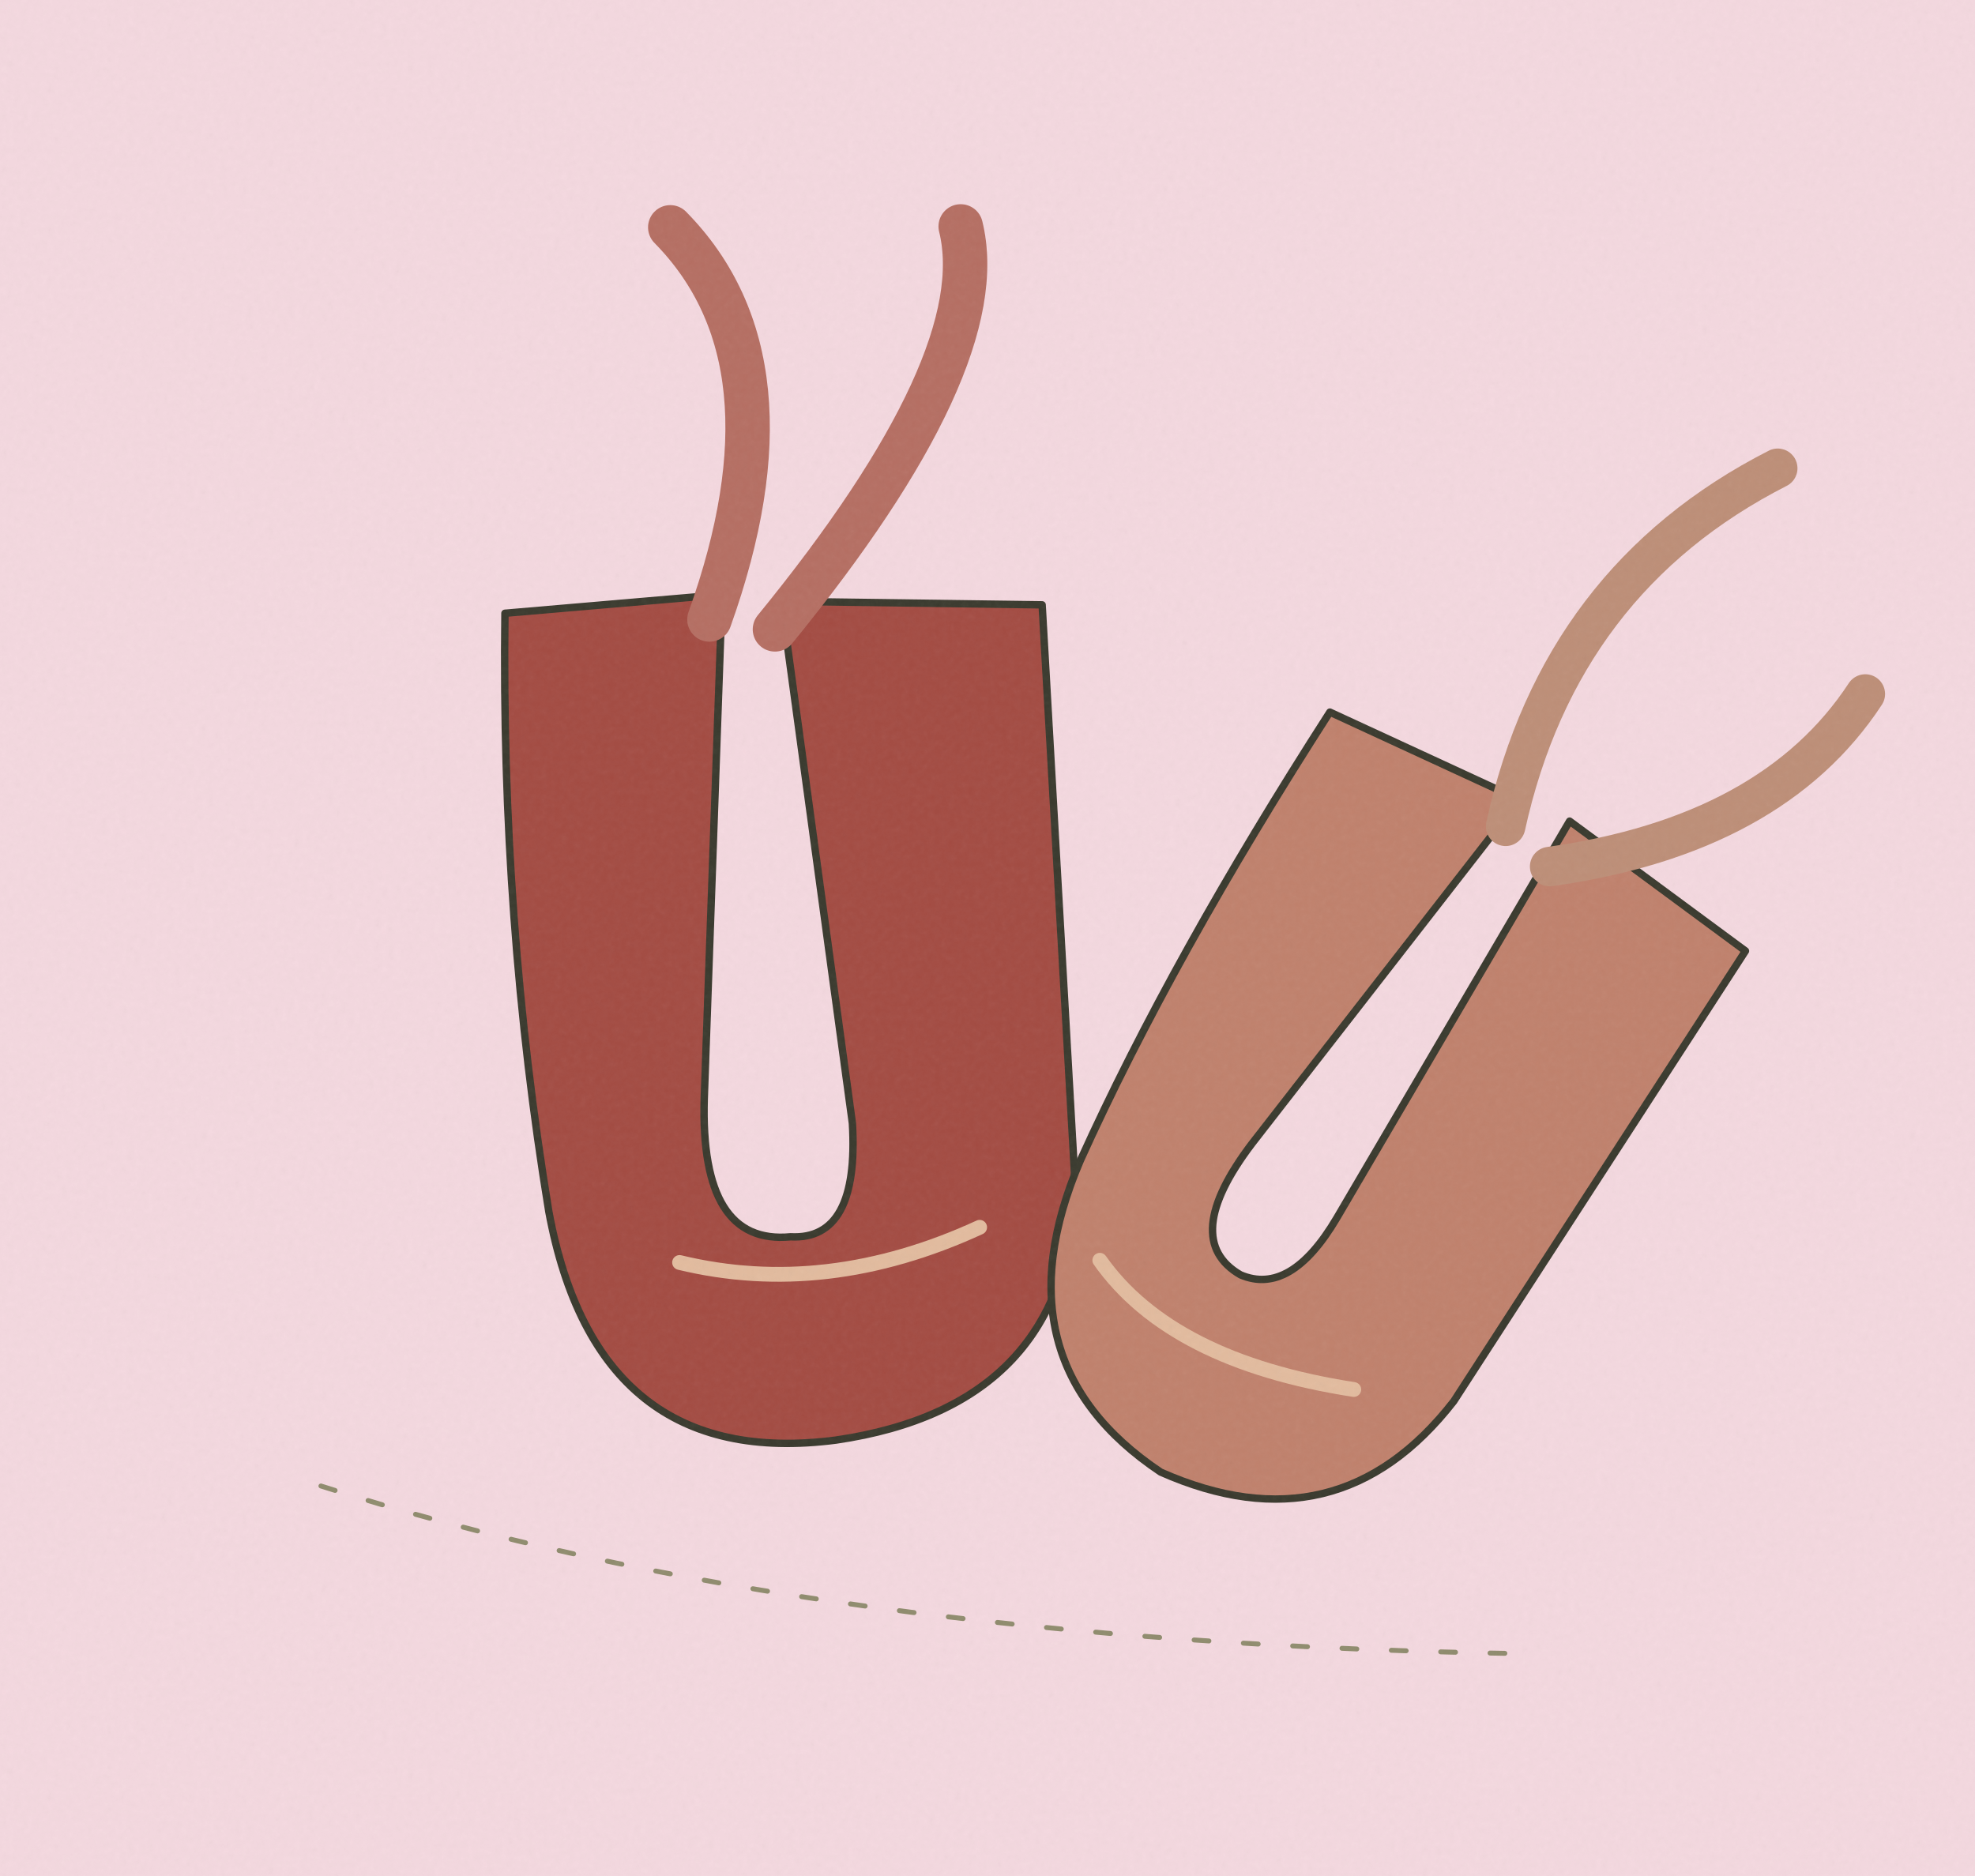
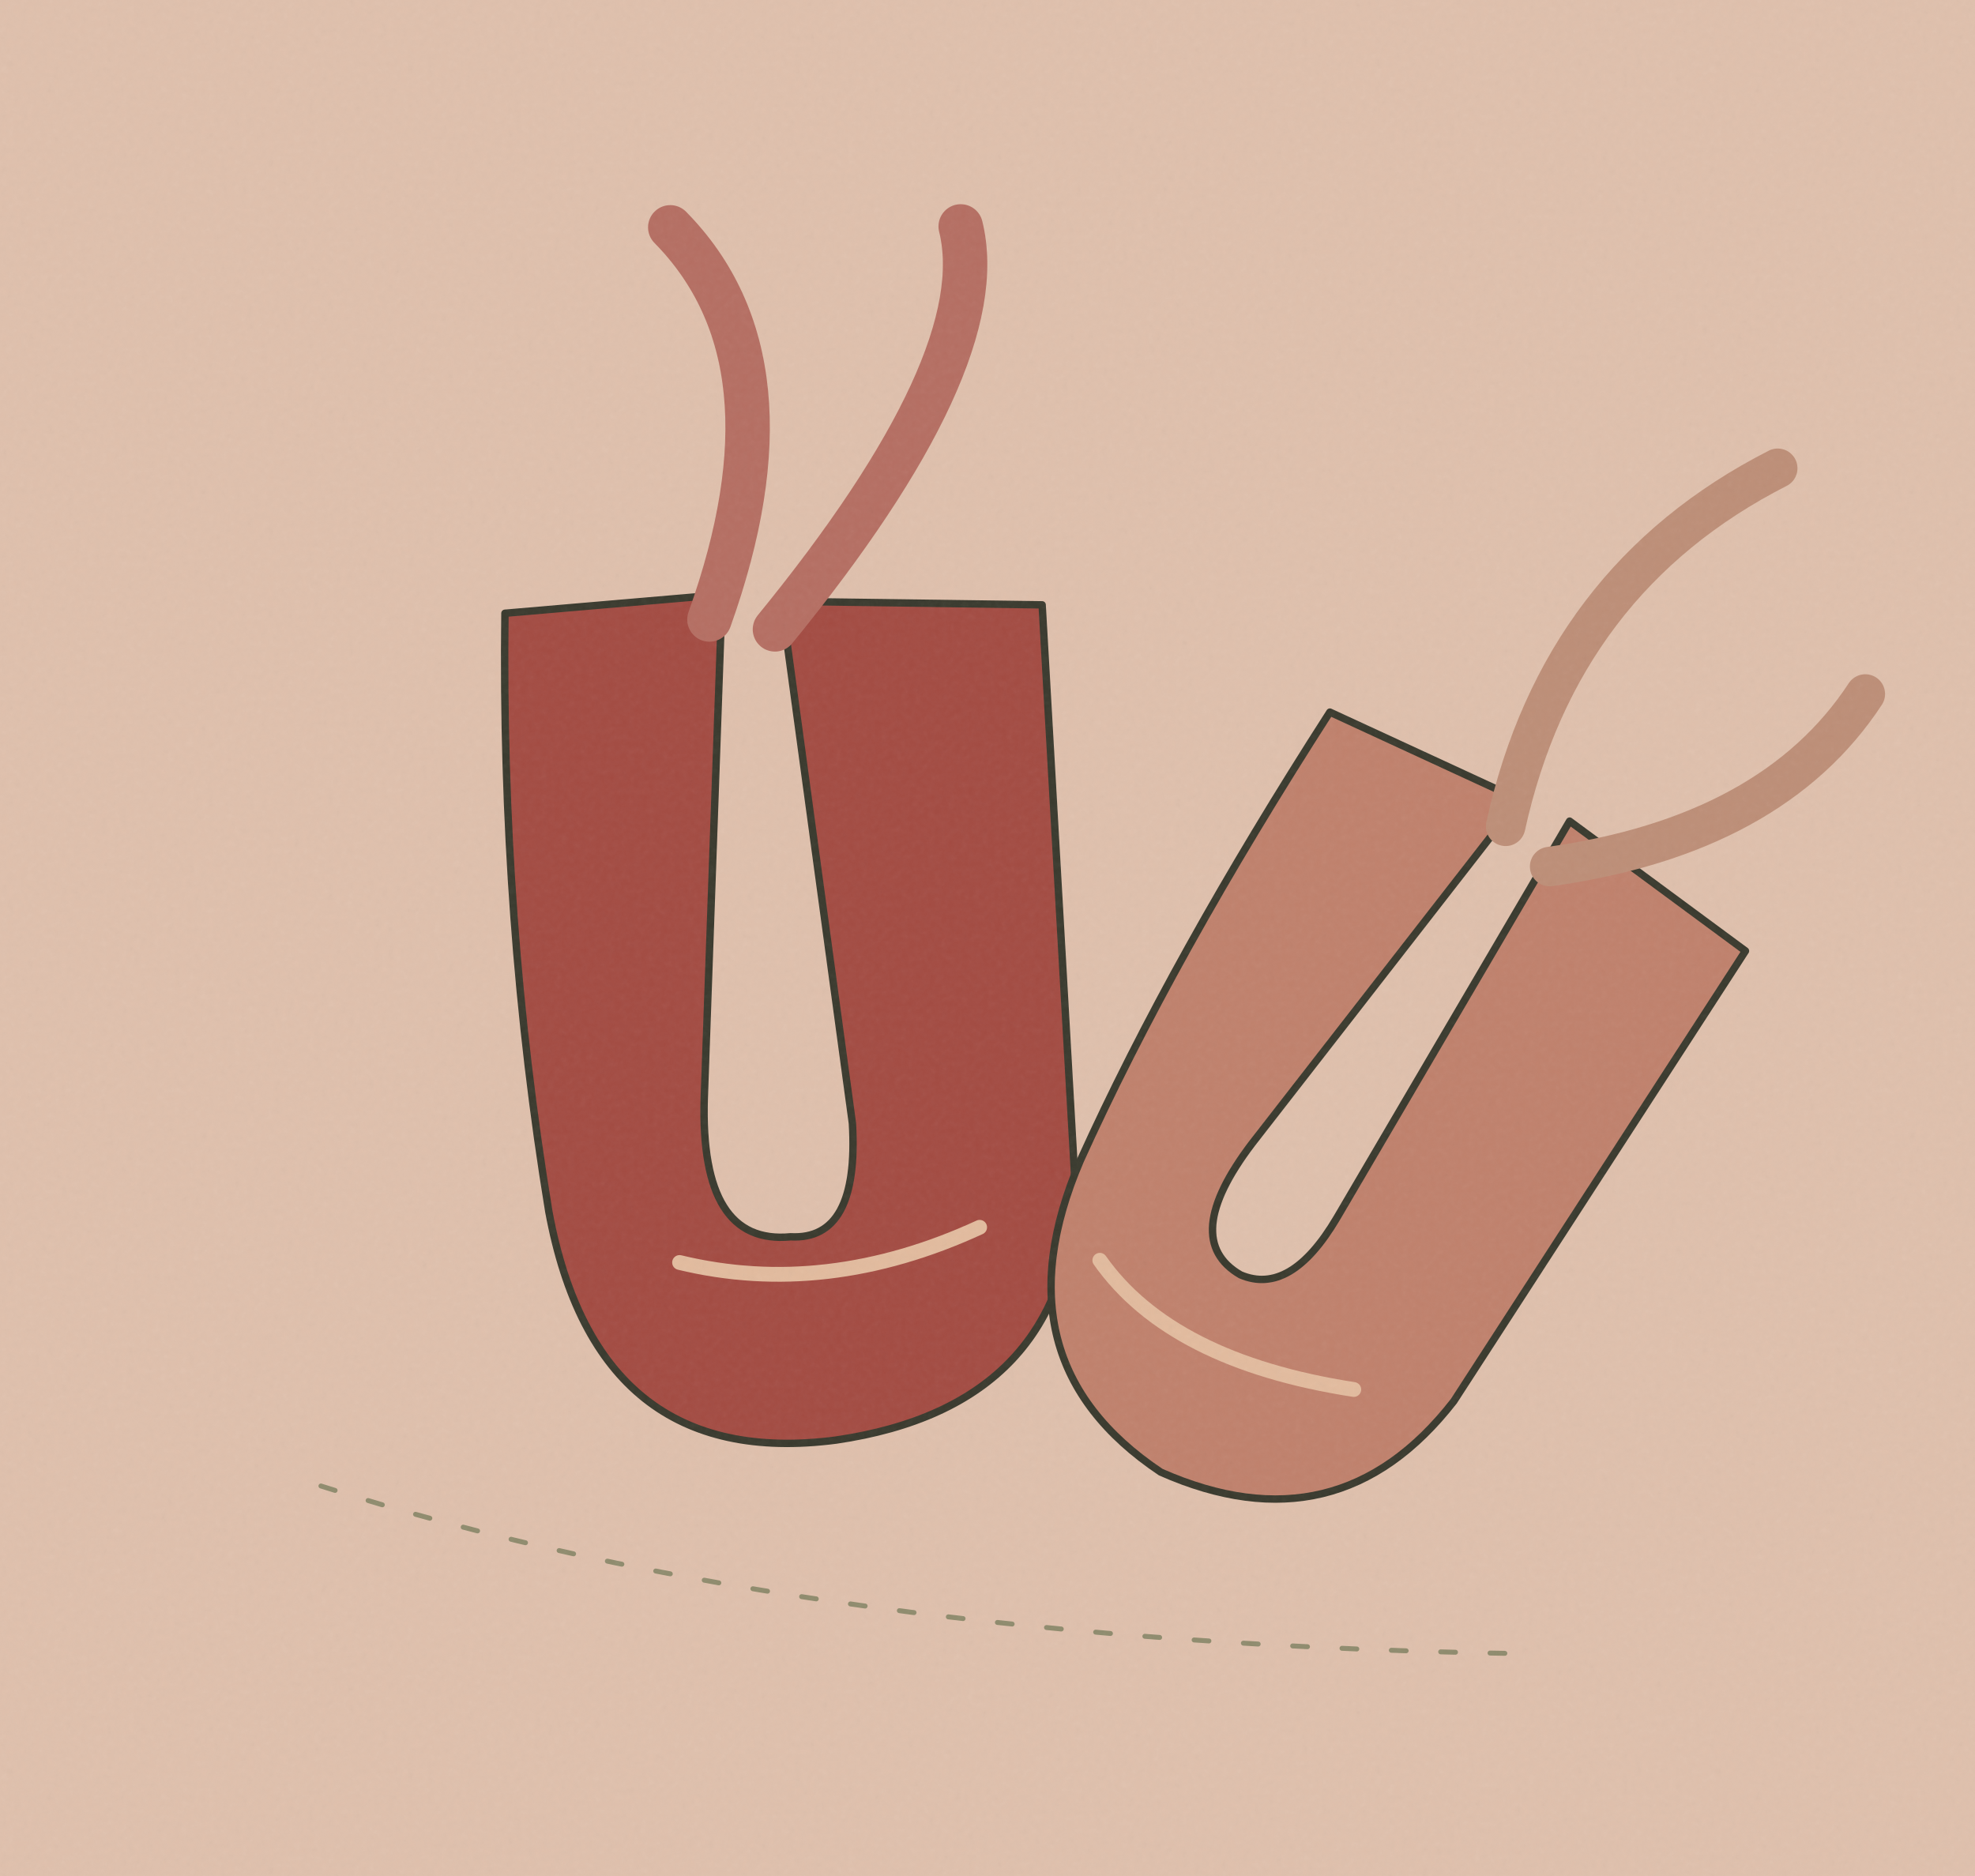
<svg xmlns="http://www.w3.org/2000/svg" viewBox="0 0 400 380">
  <defs>
    <pattern id="fine" width="5" height="5" patternUnits="userSpaceOnUse">
      <path d="M0 0l5 5" stroke="#231e17" opacity=".1" stroke-width=".5" />
    </pattern>
    <filter id="grain">
      <feTurbulence type="fractalNoise" baseFrequency=".74" numOctaves="3" stitchTiles="stitch" />
      <feColorMatrix type="saturate" values="0" />
      <feComponentTransfer>
        <feFuncA type="linear" slope=".065" />
      </feComponentTransfer>
      <feBlend in="SourceGraphic" mode="multiply" />
    </filter>
  </defs>
-   <rect width="400" height="380" fill="#f4d8df" />
+   <rect width="400" height="380" fill="#dfc0ac" />
  <g stroke="#39392d" stroke-width="1.5" stroke-linejoin="round" stroke-linecap="round">
    <g transform="rotate(-18 170 200)">
      <path d="M129 107q-20 59-29 118-7 53 41 62 47 8 62-34l30-114-50-17-19 105q-6 23-19 18-18-4-8-32l35-96z" fill="#a34b42" />
      <path d="M122 243q26 16 60 12" fill="none" stroke="#e2bb9e" stroke-width="3" />
      <path d="M168 121q34-44 17-78M180 127q59-38 61-66" fill="none" stroke="#b56e62" stroke-width="9" />
    </g>
    <g transform="rotate(18 280 215)">
      <path d="M248 151q-15 57-20 102-4 44 35 55 39 4 52-32l28-105-42-14-20 91q-4 18-15 17-14-3-6-26l30-83z" fill="#c0816c" />
      <path d="M238 271q20 15 57 9" fill="none" stroke="#e2bb9e" stroke-width="3" />
      <path d="M289 162q-5-51 30-86M300 167q41-20 50-53" fill="none" stroke="#bd8e77" stroke-width="8" />
    </g>
    <path d="M65 301q100 32 246 34" fill="none" stroke="#8f8b6d" stroke-width="1" stroke-dasharray="3 7" />
  </g>
  <rect width="400" height="380" fill="transparent" filter="url(#grain)" />
</svg>
